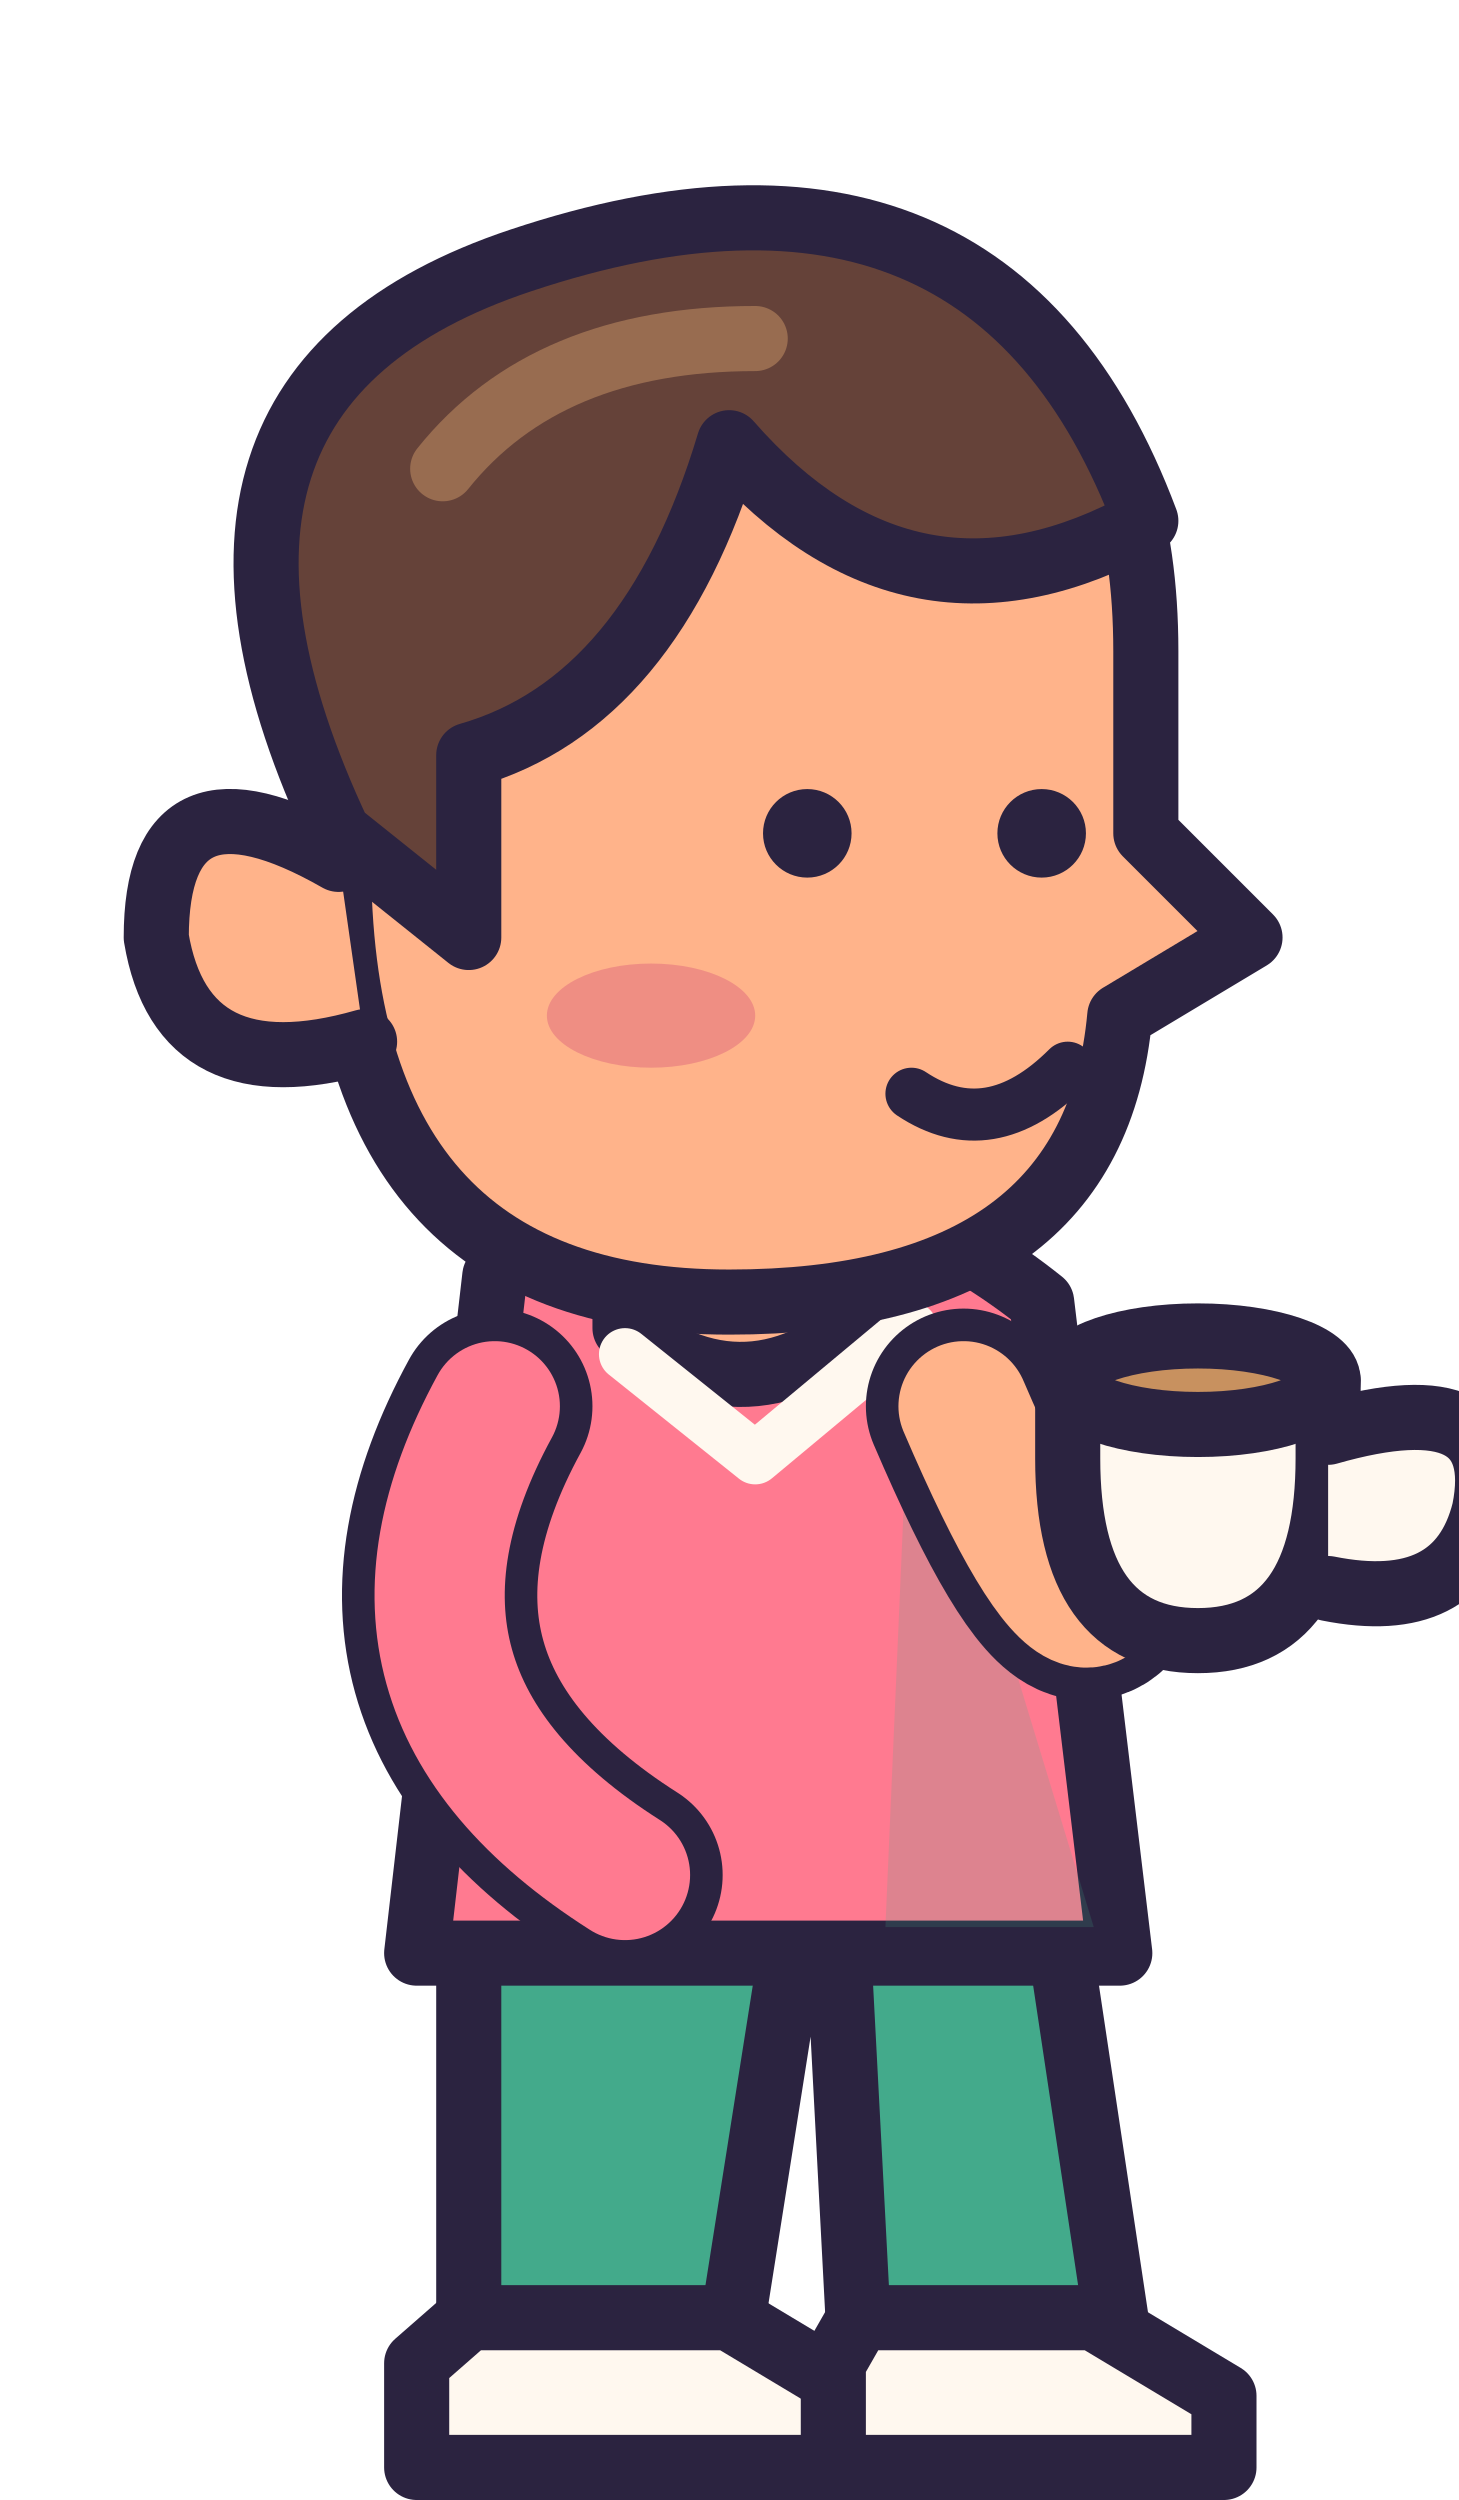
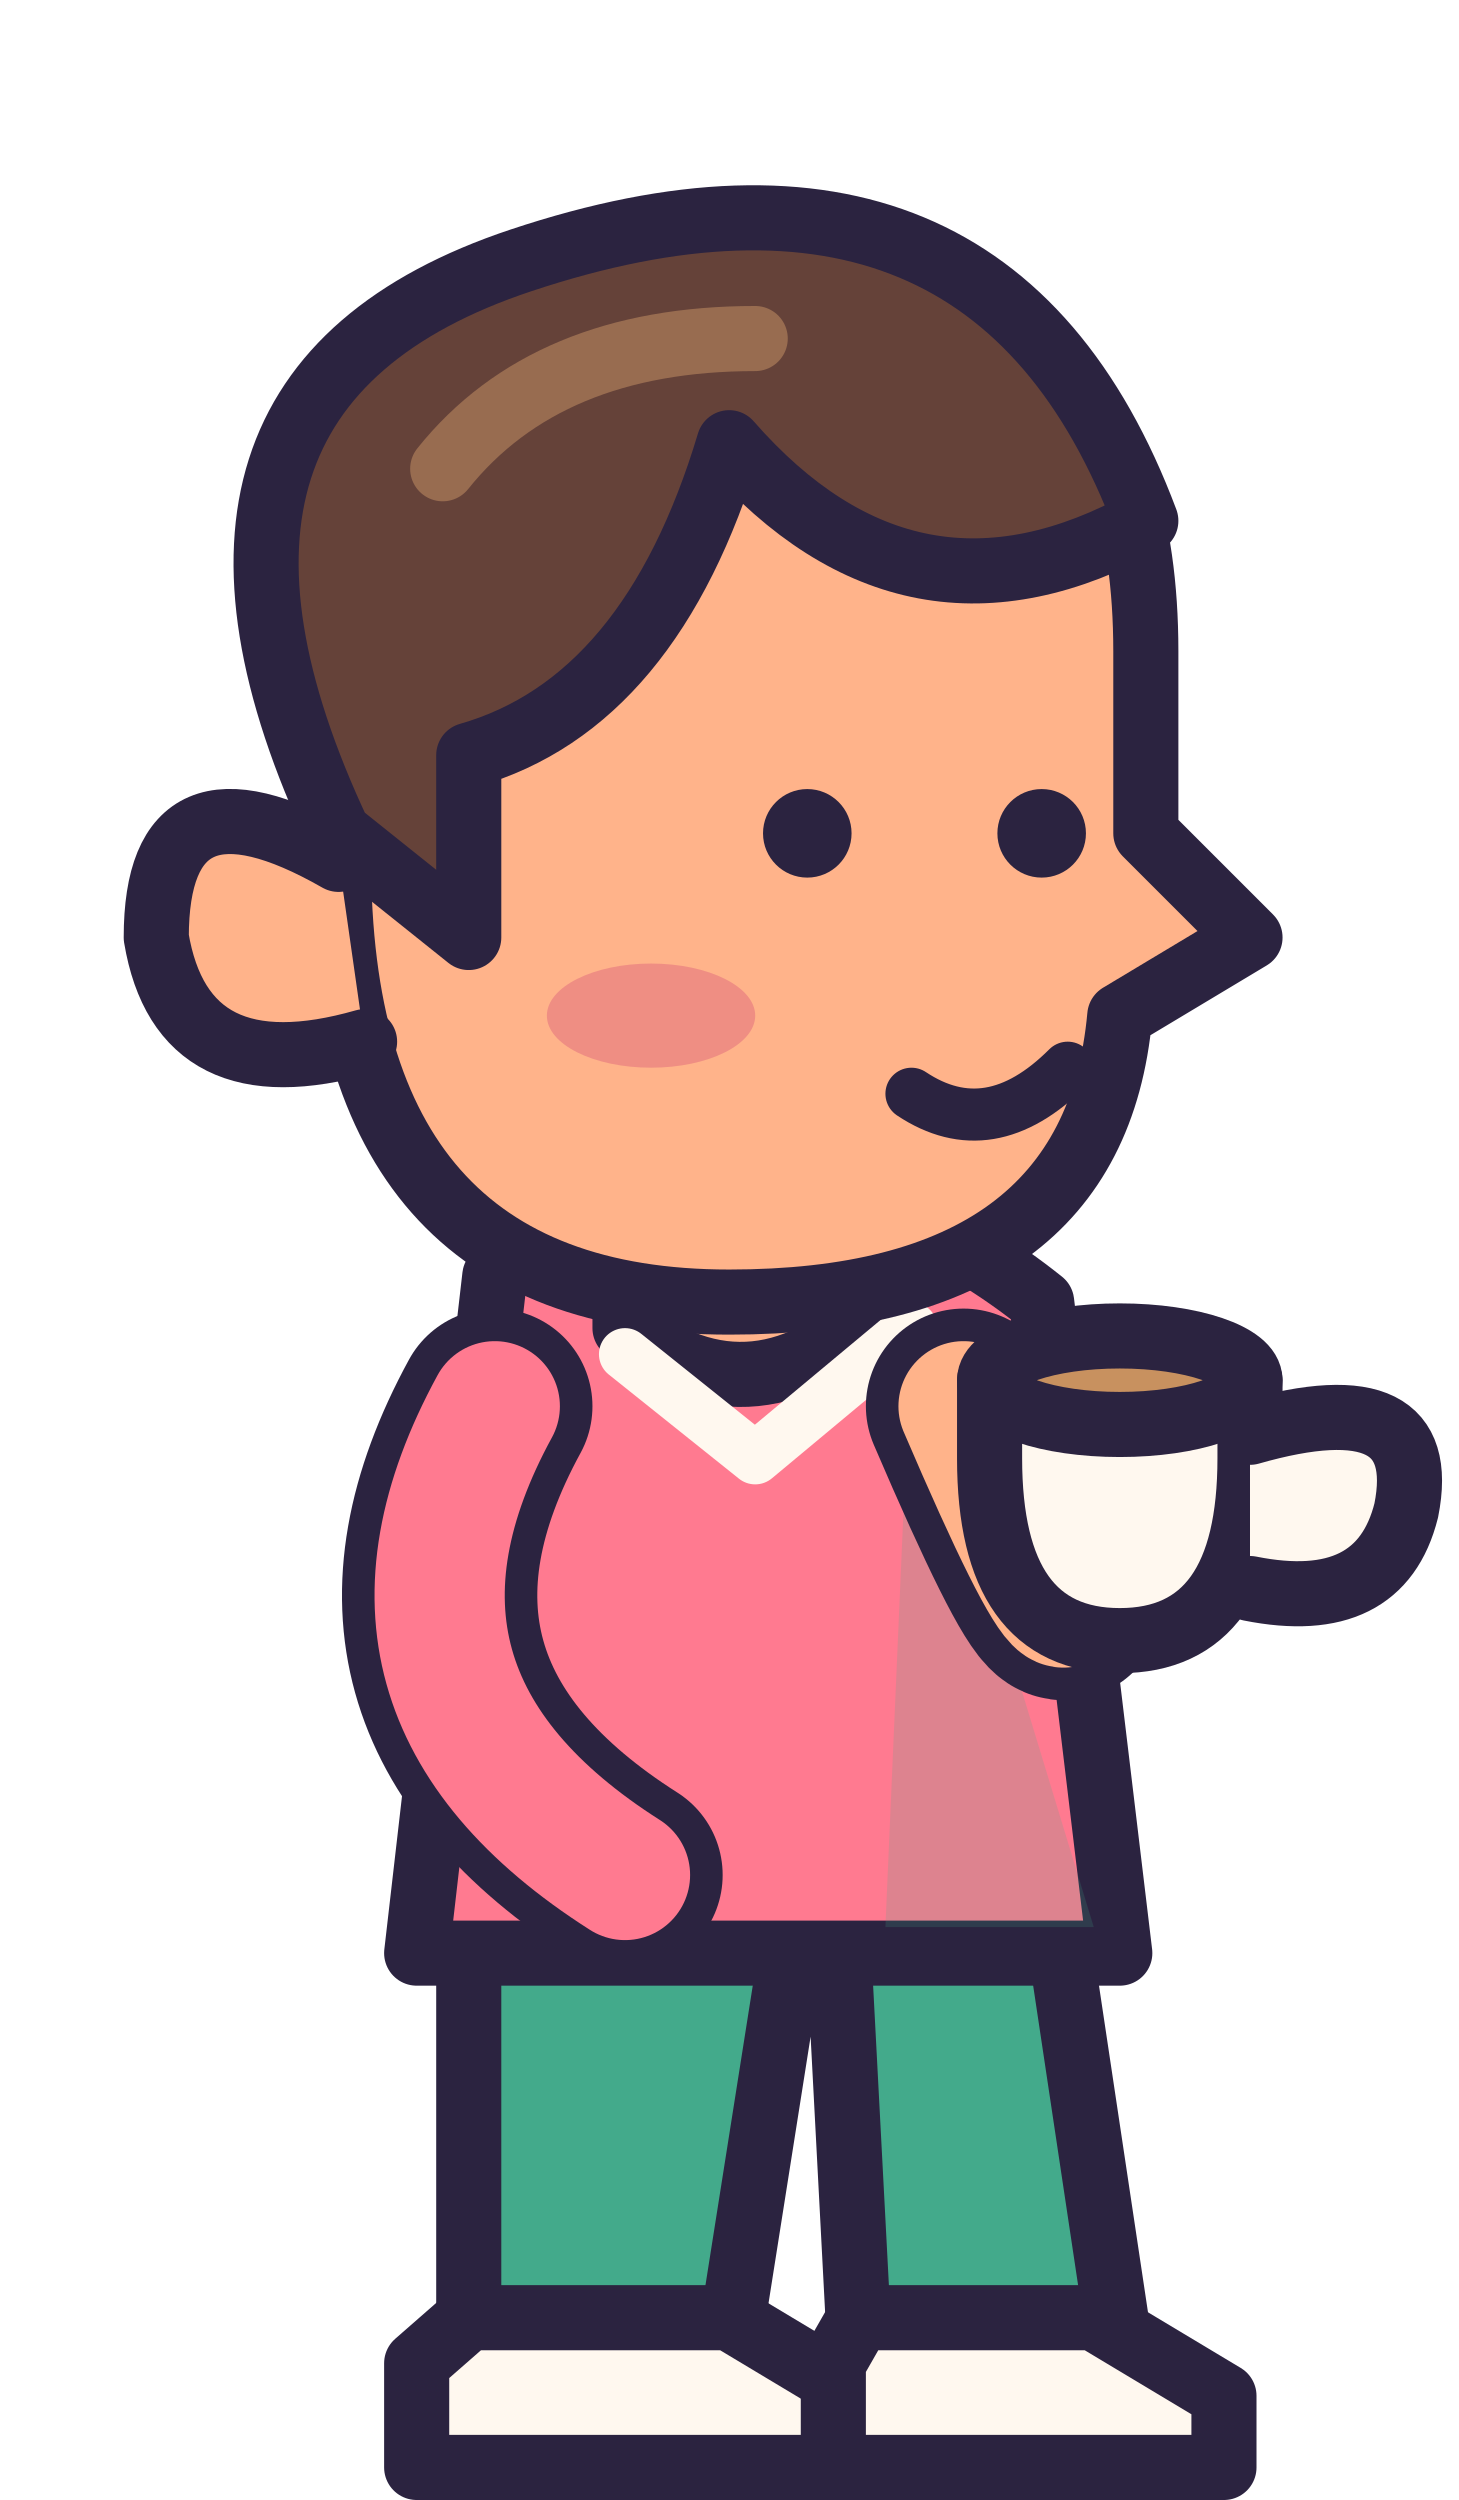
<svg xmlns="http://www.w3.org/2000/svg" width="56" height="96" viewBox="0 0 56 96">
  <g stroke="#2b2340" stroke-width="2.5" stroke-linecap="round" stroke-linejoin="round">
    <path d="M18 71v19h10l3-19m1 0 1 19h10l-3-20" fill="#43aa8b" vector-effect="non-scaling-stroke" />
    <g transform="translate(0 0)">
      <path d="M18 89h10l5 3v2.75H16v-4Z" fill="#fff8ef" vector-effect="non-scaling-stroke" />
    </g>
    <g transform="translate(0 0)">
      <path d="M33 89h9l5 3v2.75H32v-4Z" fill="#fff8ef" vector-effect="non-scaling-stroke" />
    </g>
    <path d="M19 49q11-7 21 1l3 25H16Z" fill="#ff7a90" vector-effect="non-scaling-stroke" />
    <path d="M35 51l7 23h-8Z" fill="#43aa8b" stroke="none" opacity="0.18" vector-effect="non-scaling-stroke" />
    <path d="M24 44v7q5 4 10-1v-7" fill="#ffb38a" vector-effect="non-scaling-stroke" />
    <path d="M24 52l5 4 6-5" fill="none" stroke="#fff8ef" stroke-width="2" vector-effect="non-scaling-stroke" />
    <path d="M19 54Q13 65 24 72" fill="none" stroke="#2b2340" stroke-width="7.5" vector-effect="non-scaling-stroke" />
    <path d="M19 54Q13 65 24 72" fill="none" stroke="#ff7a90" stroke-width="5" vector-effect="non-scaling-stroke" />
-     <path d="M37 54Q43 68 43 56" fill="none" stroke="#2b2340" stroke-width="7.5" vector-effect="non-scaling-stroke" />
-     <path d="M37 54Q43 68 43 56" fill="none" stroke="#ffb38a" stroke-width="5" vector-effect="non-scaling-stroke" />
+     <path d="M37 54Q43 68 40 56" fill="none" stroke="#2b2340" stroke-width="7.5" vector-effect="non-scaling-stroke" />
+     <path d="M37 54Q43 68 40 56" fill="none" stroke="#ffb38a" stroke-width="5" vector-effect="non-scaling-stroke" />
    <g transform="translate(0 0) rotate(0 28 35)">
      <path d="M13 23q0-13 16-13 15 0 15 15v7l4 4-5 3q-1 11-15 11-15 0-15-17Z" fill="#ffb38a" vector-effect="non-scaling-stroke" />
      <path d="M13 33q-7-4-7 3 1 6 8 4" fill="#ffb38a" vector-effect="non-scaling-stroke" />
      <path d="M13 32Q5 15 20 10q18-6 24 10-9 5-16-3-3 10-10 12v7Z" fill="#654239" vector-effect="non-scaling-stroke" />
      <path d="M17 18q4-5 12-5" fill="none" stroke="#986c50" stroke-width="2.5" vector-effect="non-scaling-stroke" />
      <circle cx="31" cy="32" r="1.7" fill="#2b2340" stroke="none" vector-effect="non-scaling-stroke" />
      <circle cx="40" cy="32" r="1.7" fill="#2b2340" stroke="none" vector-effect="non-scaling-stroke" />
      <path d="M35 42q3 2 6-1" fill="none" stroke="#2b2340" stroke-width="2" vector-effect="non-scaling-stroke" />
      <ellipse cx="25" cy="39" rx="4" ry="2" fill="#ef8e83" stroke="none" vector-effect="non-scaling-stroke" />
    </g>
-     <path d="M41 53h10v3q0 7-5 7t-5-7Z" fill="#fff8ef" vector-effect="non-scaling-stroke" />
-     <path d="M51 55q7-2 6 3-1 4-6 3" fill="#fff8ef" vector-effect="non-scaling-stroke" />
-     <ellipse cx="46" cy="53" rx="5" ry="1.7" fill="#c8915f" vector-effect="non-scaling-stroke" />
+     <path d="M38 53h10v3q0 7-5 7t-5-7Z" fill="#fff8ef" vector-effect="non-scaling-stroke" />
+     <path d="M48 55q7-2 6 3-1 4-6 3" fill="#fff8ef" vector-effect="non-scaling-stroke" />
+     <ellipse cx="43" cy="53" rx="5" ry="1.7" fill="#c8915f" vector-effect="non-scaling-stroke" />
  </g>
</svg>
